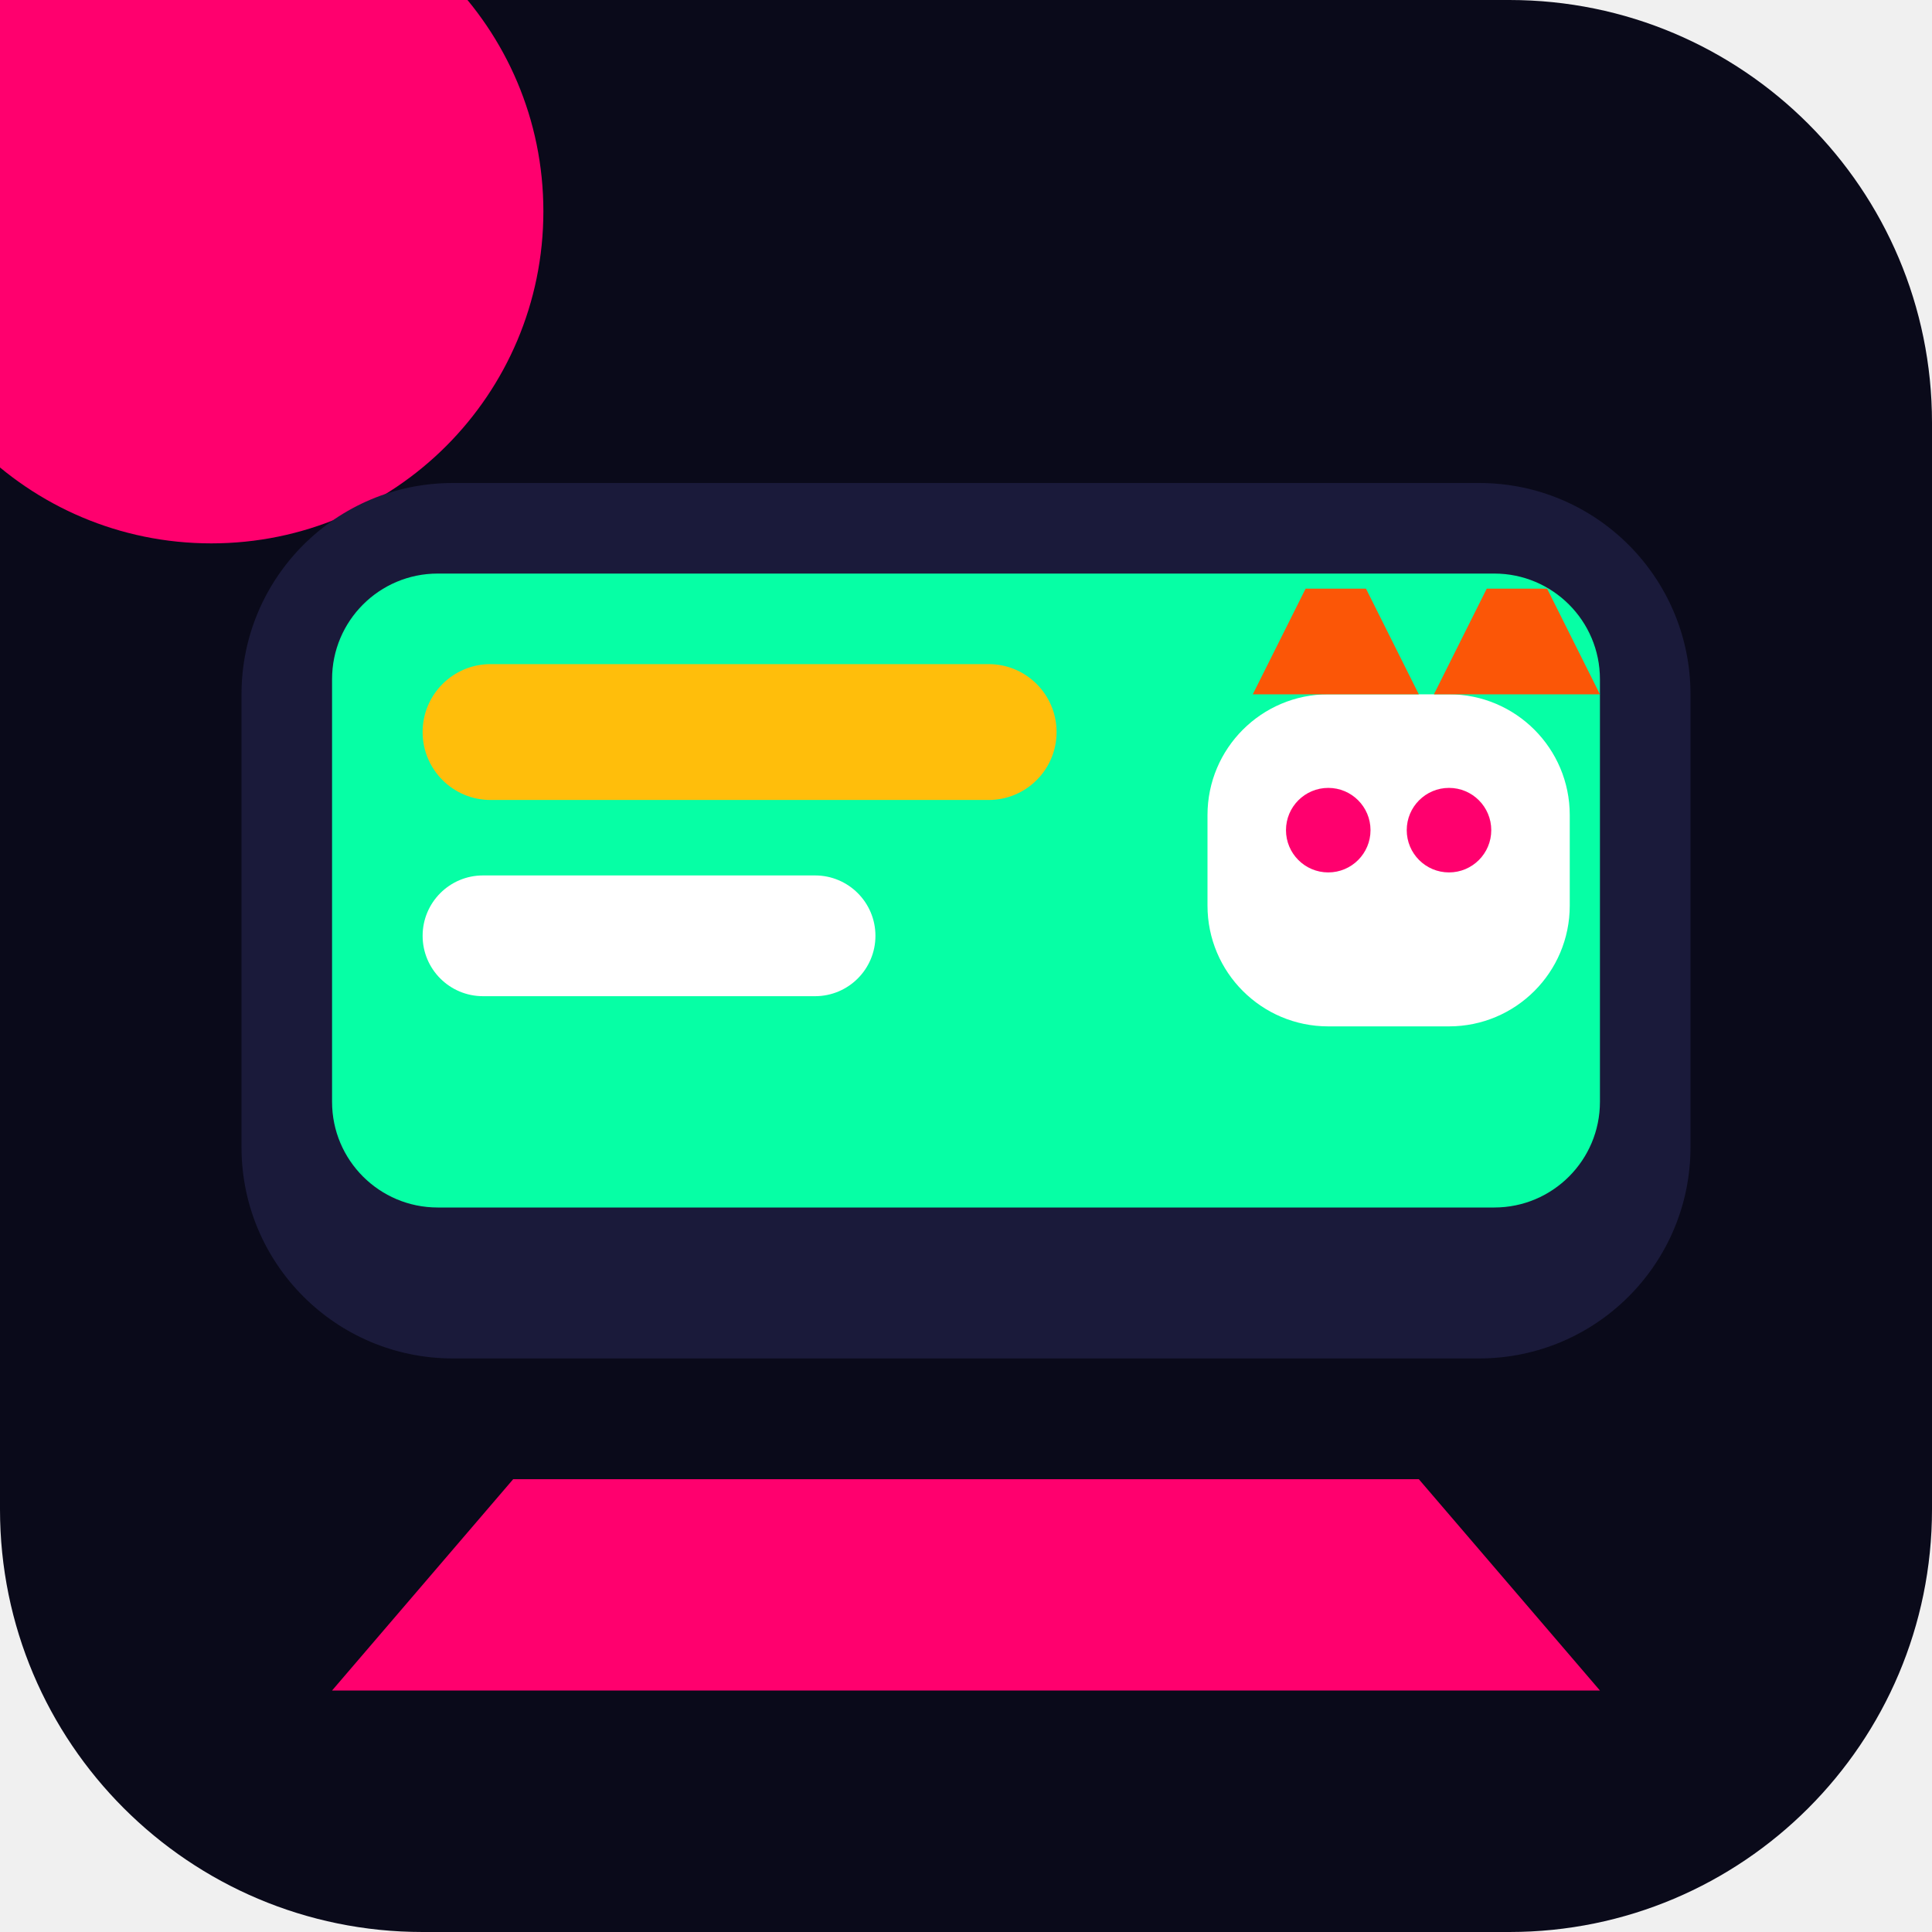
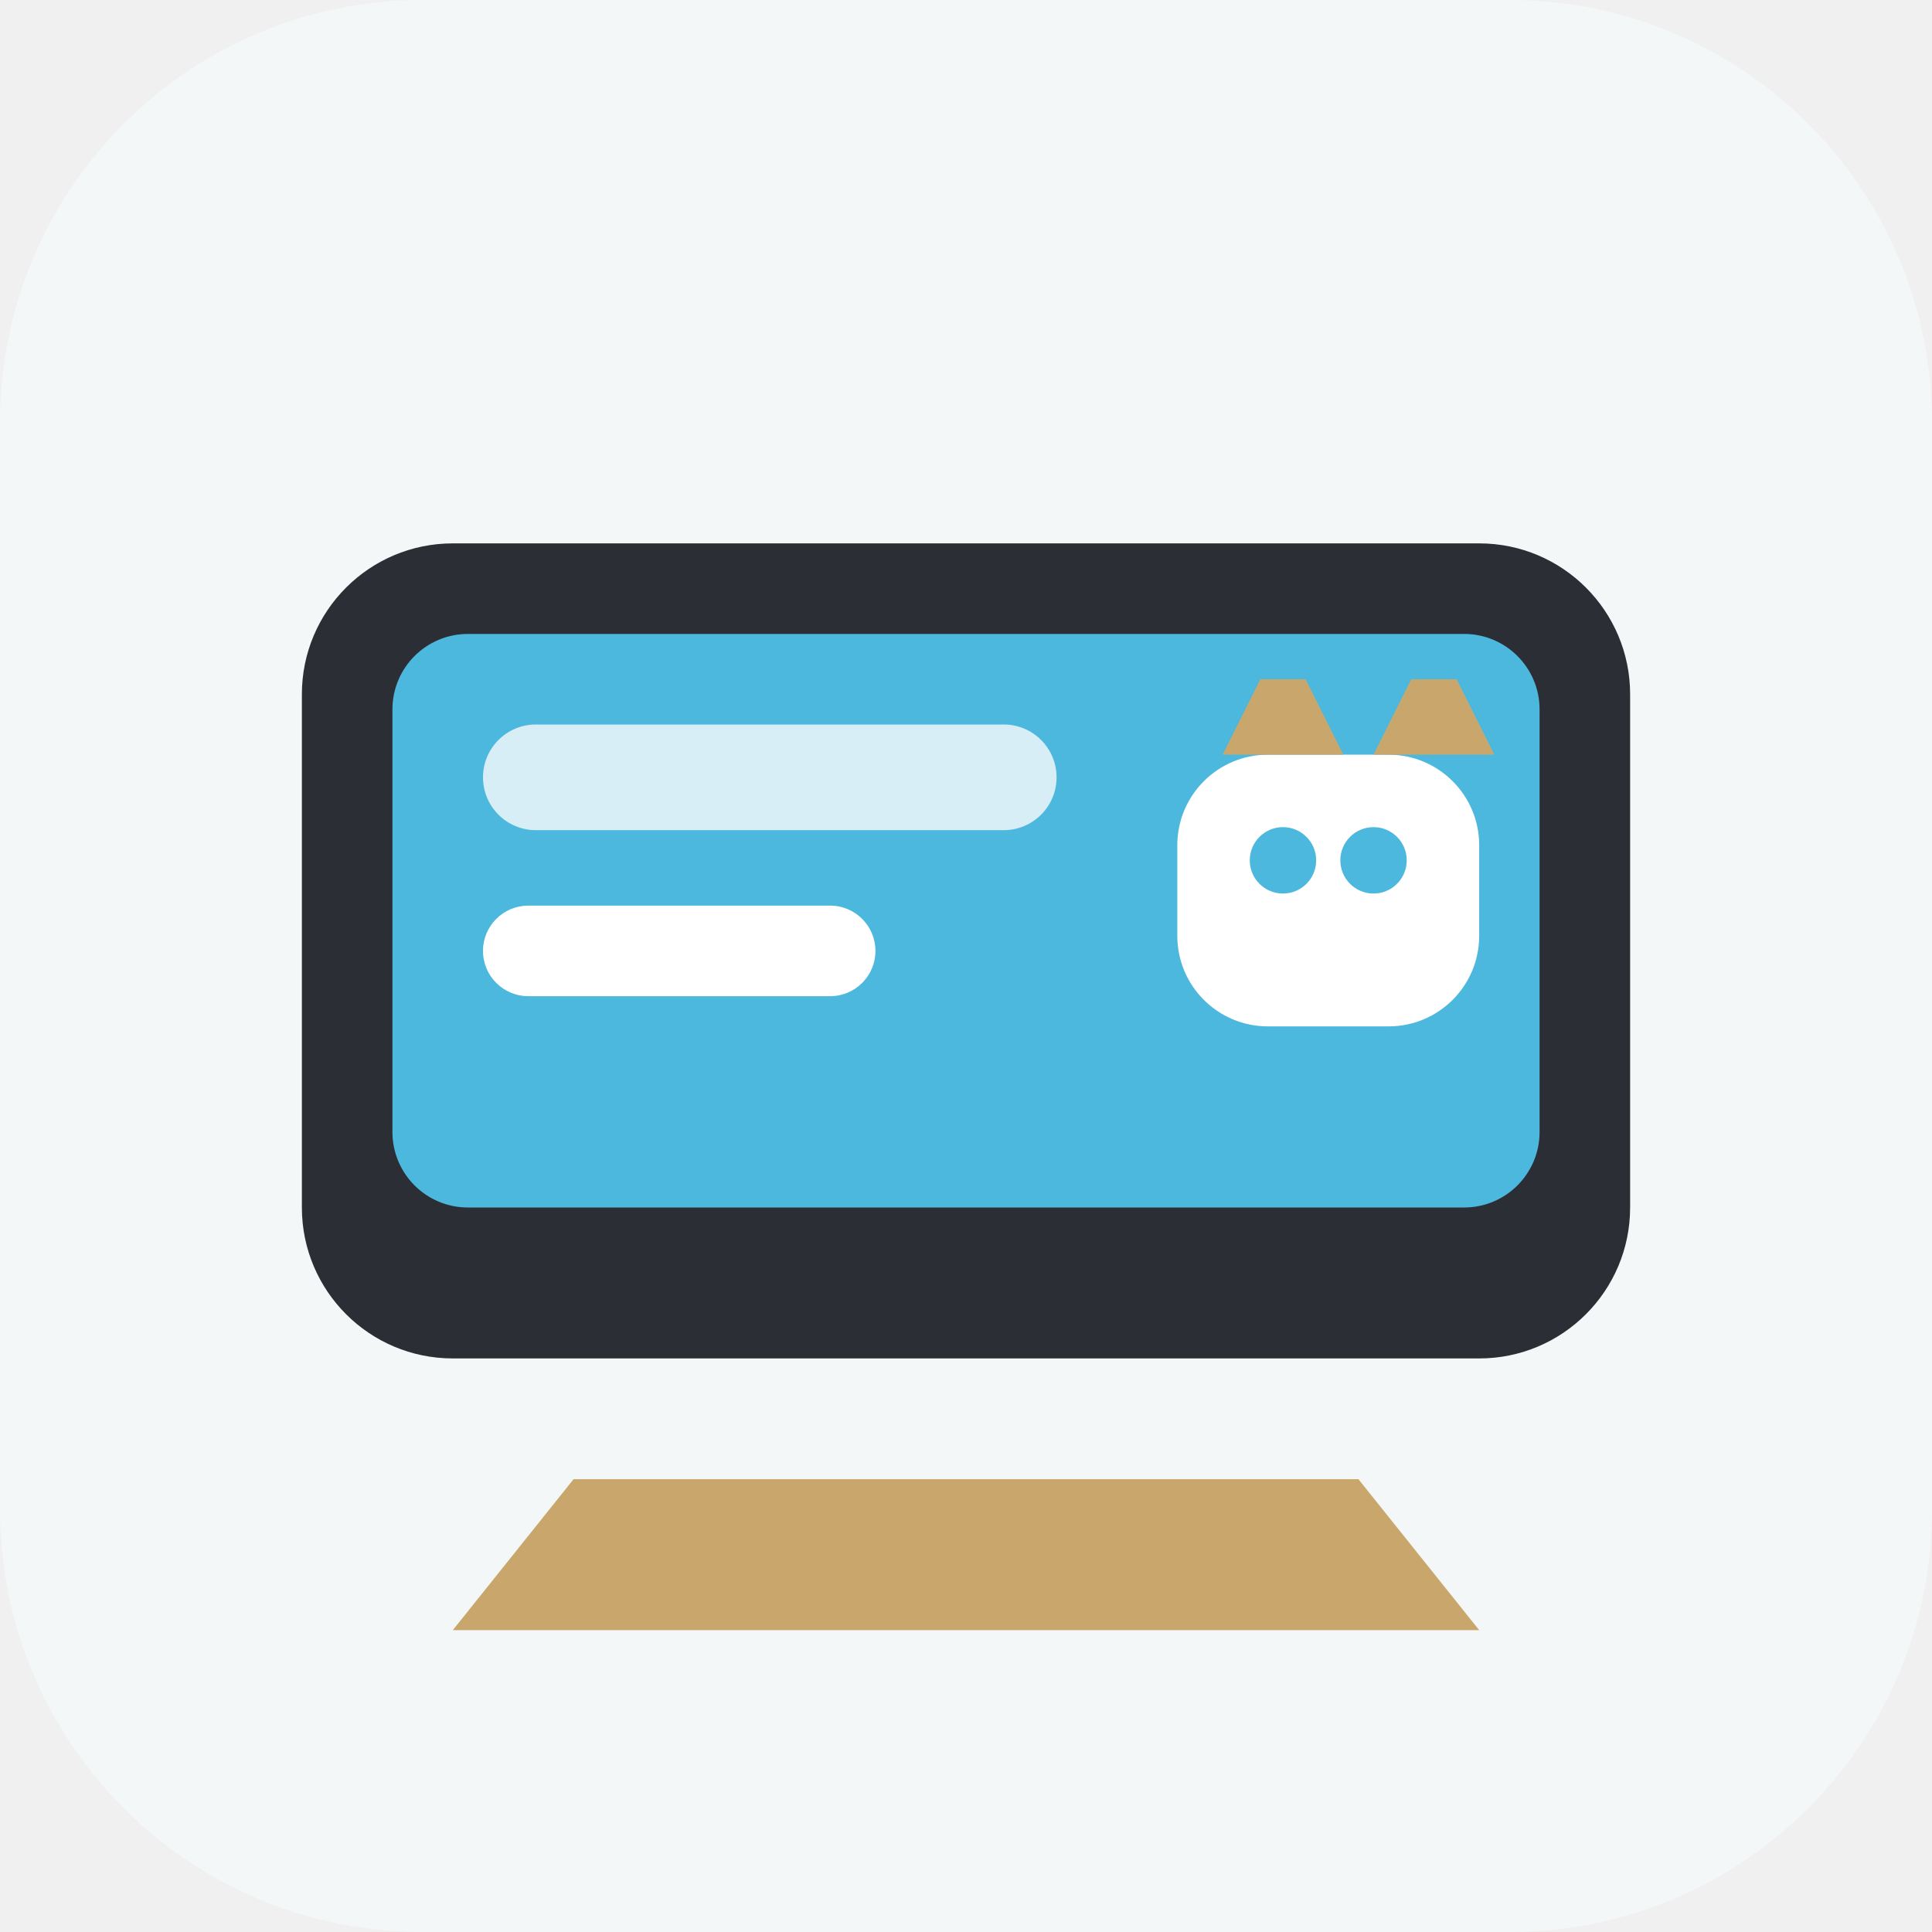
<svg xmlns="http://www.w3.org/2000/svg" viewBox="0 0 128 128" fill="none">
-   <rect width="128" height="128" rx="28" fill="#0A0A1A" />
-   <circle cx="14" cy="14" r="22" fill="#FF006E" />
-   <rect x="16" y="32" width="96" height="58" rx="14" fill="#1A1A3A" />
-   <rect x="22" y="38" width="84" height="42" rx="7" fill="#06FFA5" />
-   <rect x="28" y="44" width="42" height="9" rx="4.5" fill="#FFBE0B" />
-   <rect x="28" y="58" width="30" height="8" rx="4" fill="#FFFFFF" />
-   <path d="M34 98h60l12 14H22l12-14z" fill="#FF006E" />
-   <rect x="80" y="46" width="24" height="22" rx="8" fill="#FFFFFF" />
-   <path d="M83 46l3.5-7h4l3.5 7" fill="#FB5607" />
-   <path d="M95 46l3.5-7h4l3.5 7" fill="#FB5607" />
-   <circle cx="88" cy="55" r="2.8" fill="#FF006E" />
-   <circle cx="96" cy="55" r="2.8" fill="#FF006E" />
+   <rect width="128" height="128" rx="28" fill="#F4F7F8" />
+   <rect x="20" y="36" width="88" height="54" rx="10" fill="#2C2E35" />
+   <rect x="26" y="42" width="76" height="38" rx="5" fill="#4DB8DE" />
+   <rect x="32" y="48" width="38" height="7" rx="3.5" fill="#D7EEF6" />
+   <rect x="32" y="60" width="26" height="6" rx="3" fill="#FFFFFF" />
+   <path d="M38 98h52l8 10H30l8-10z" fill="#C9A66B" />
+   <rect x="78" y="50" width="20" height="18" rx="6" fill="#FFFFFF" />
+   <path d="M81 50l2.5-5h3l2.5 5" fill="#C9A66B" />
+   <path d="M91 50l2.5-5h3l2.5 5" fill="#C9A66B" />
+   <circle cx="85" cy="57" r="2.2" fill="#4DB8DE" />
+   <circle cx="91" cy="57" r="2.2" fill="#4DB8DE" />
</svg>
